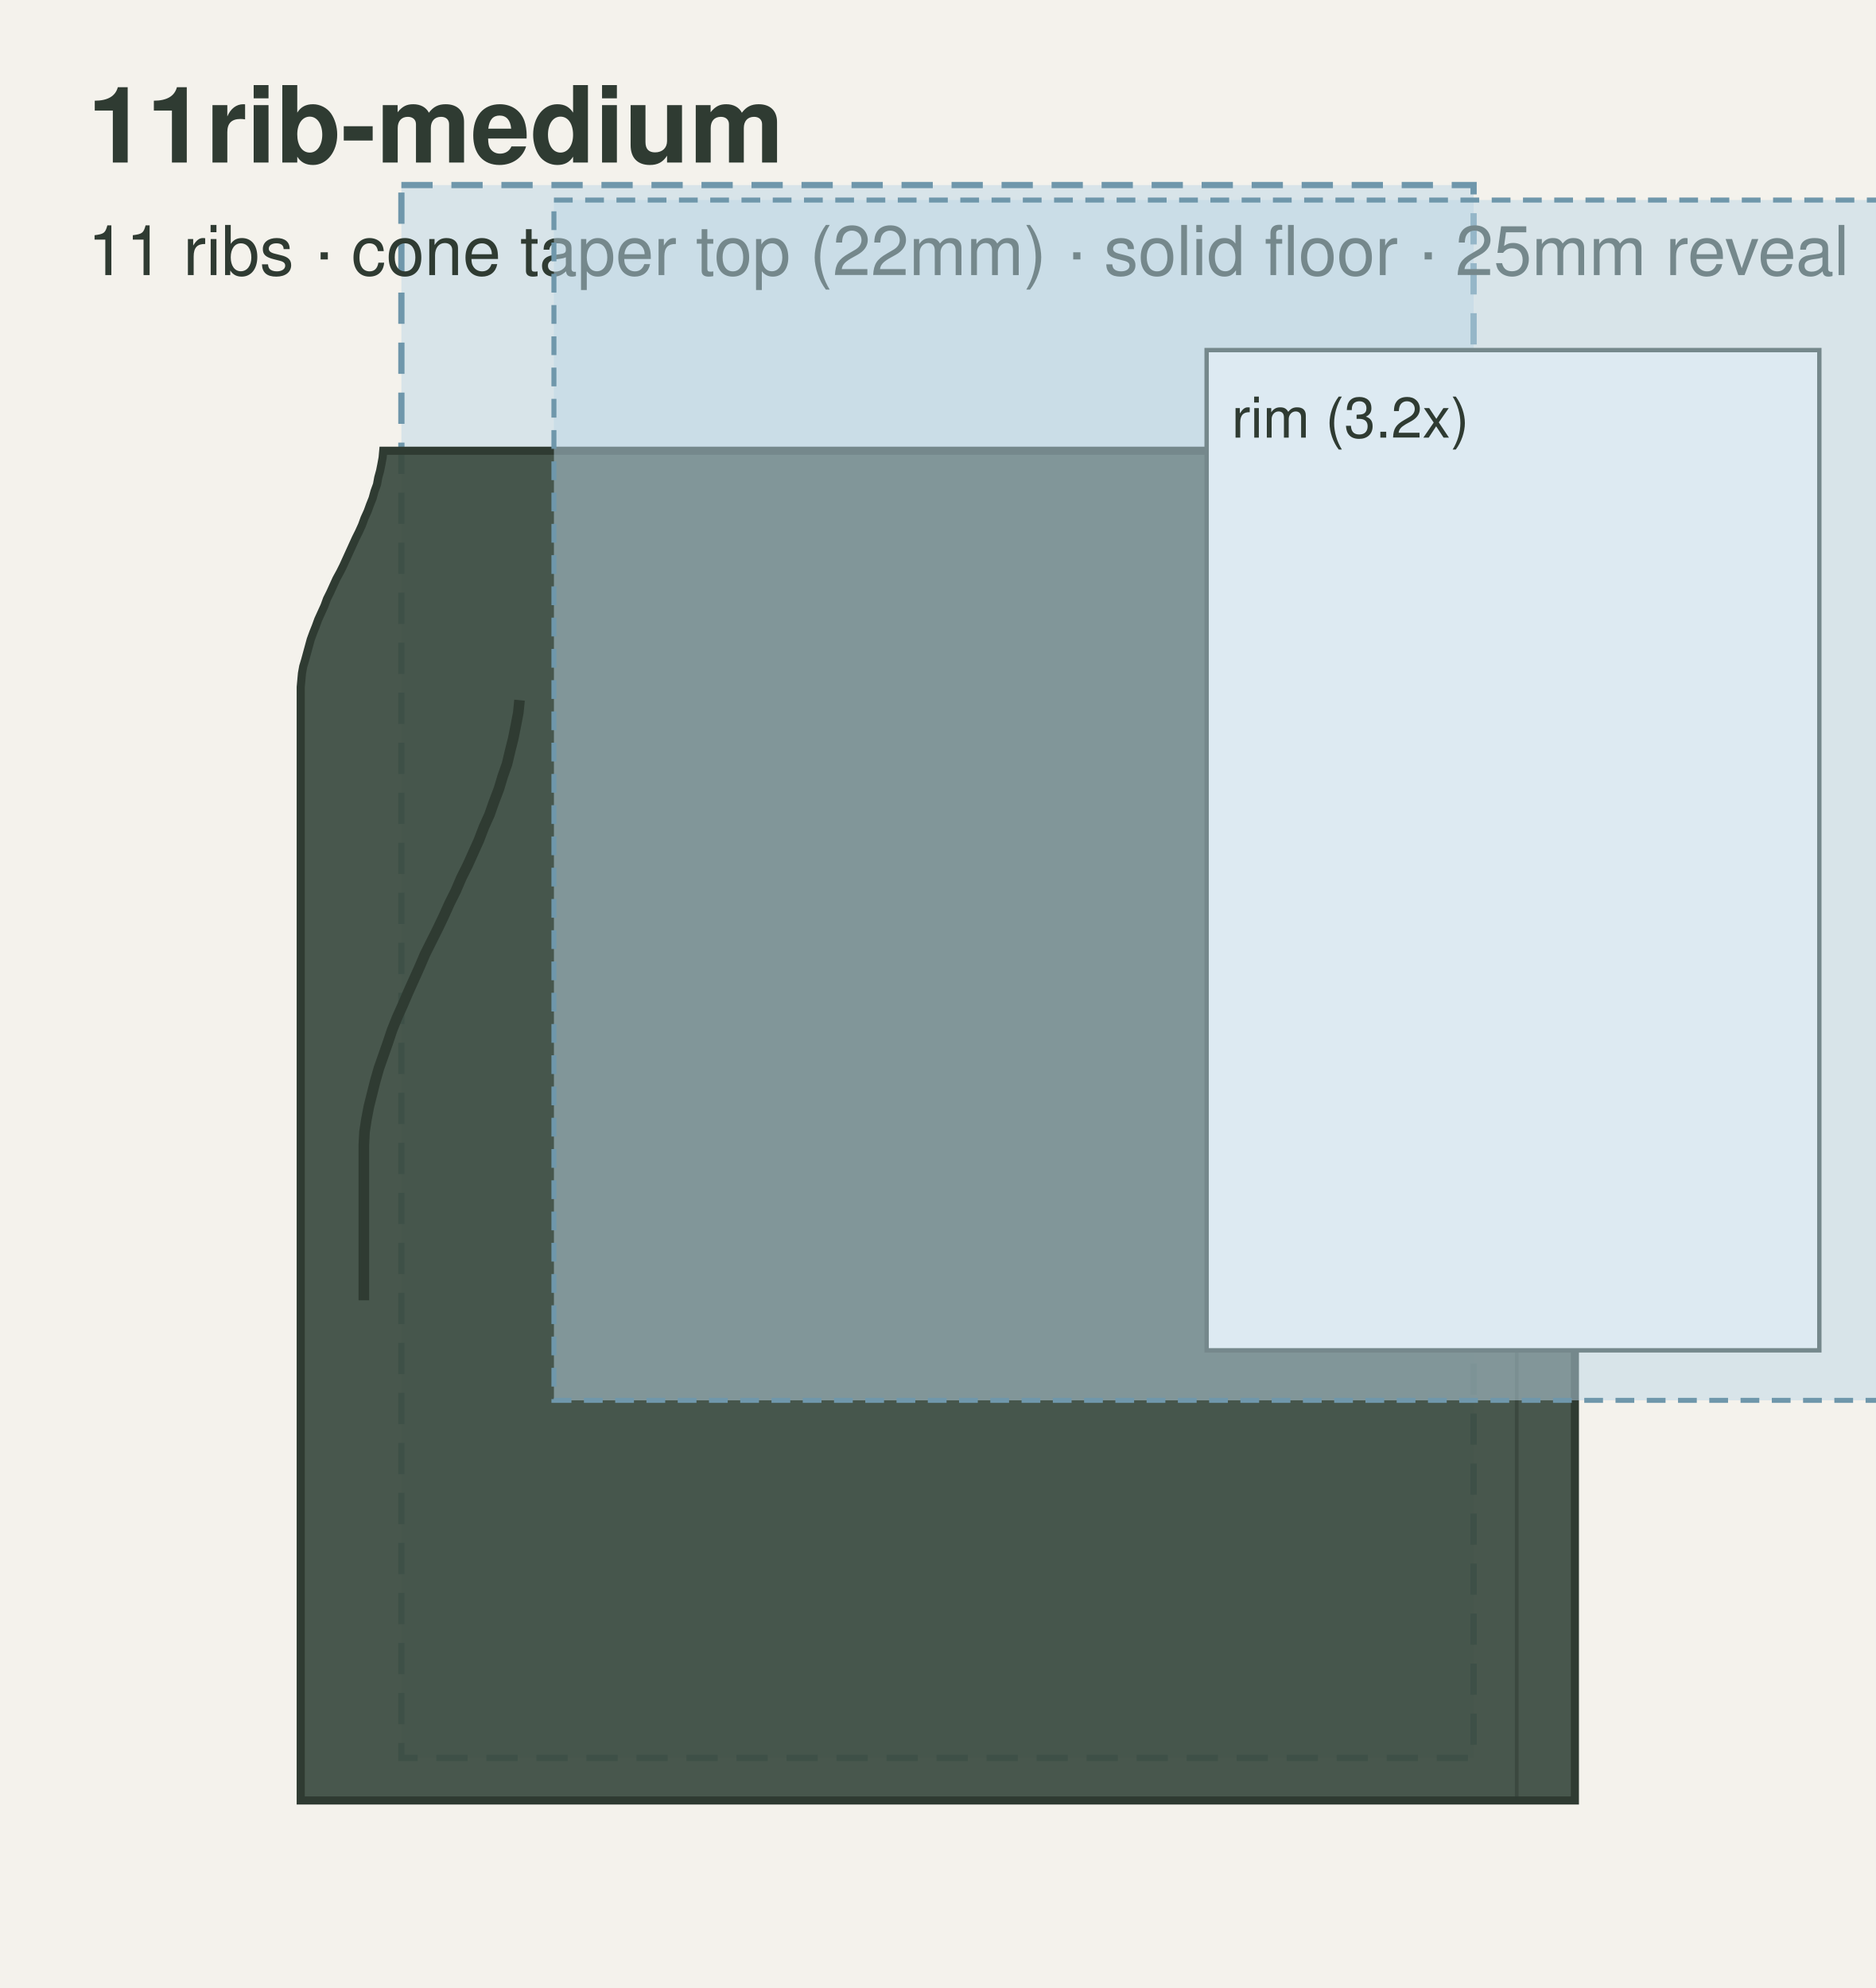
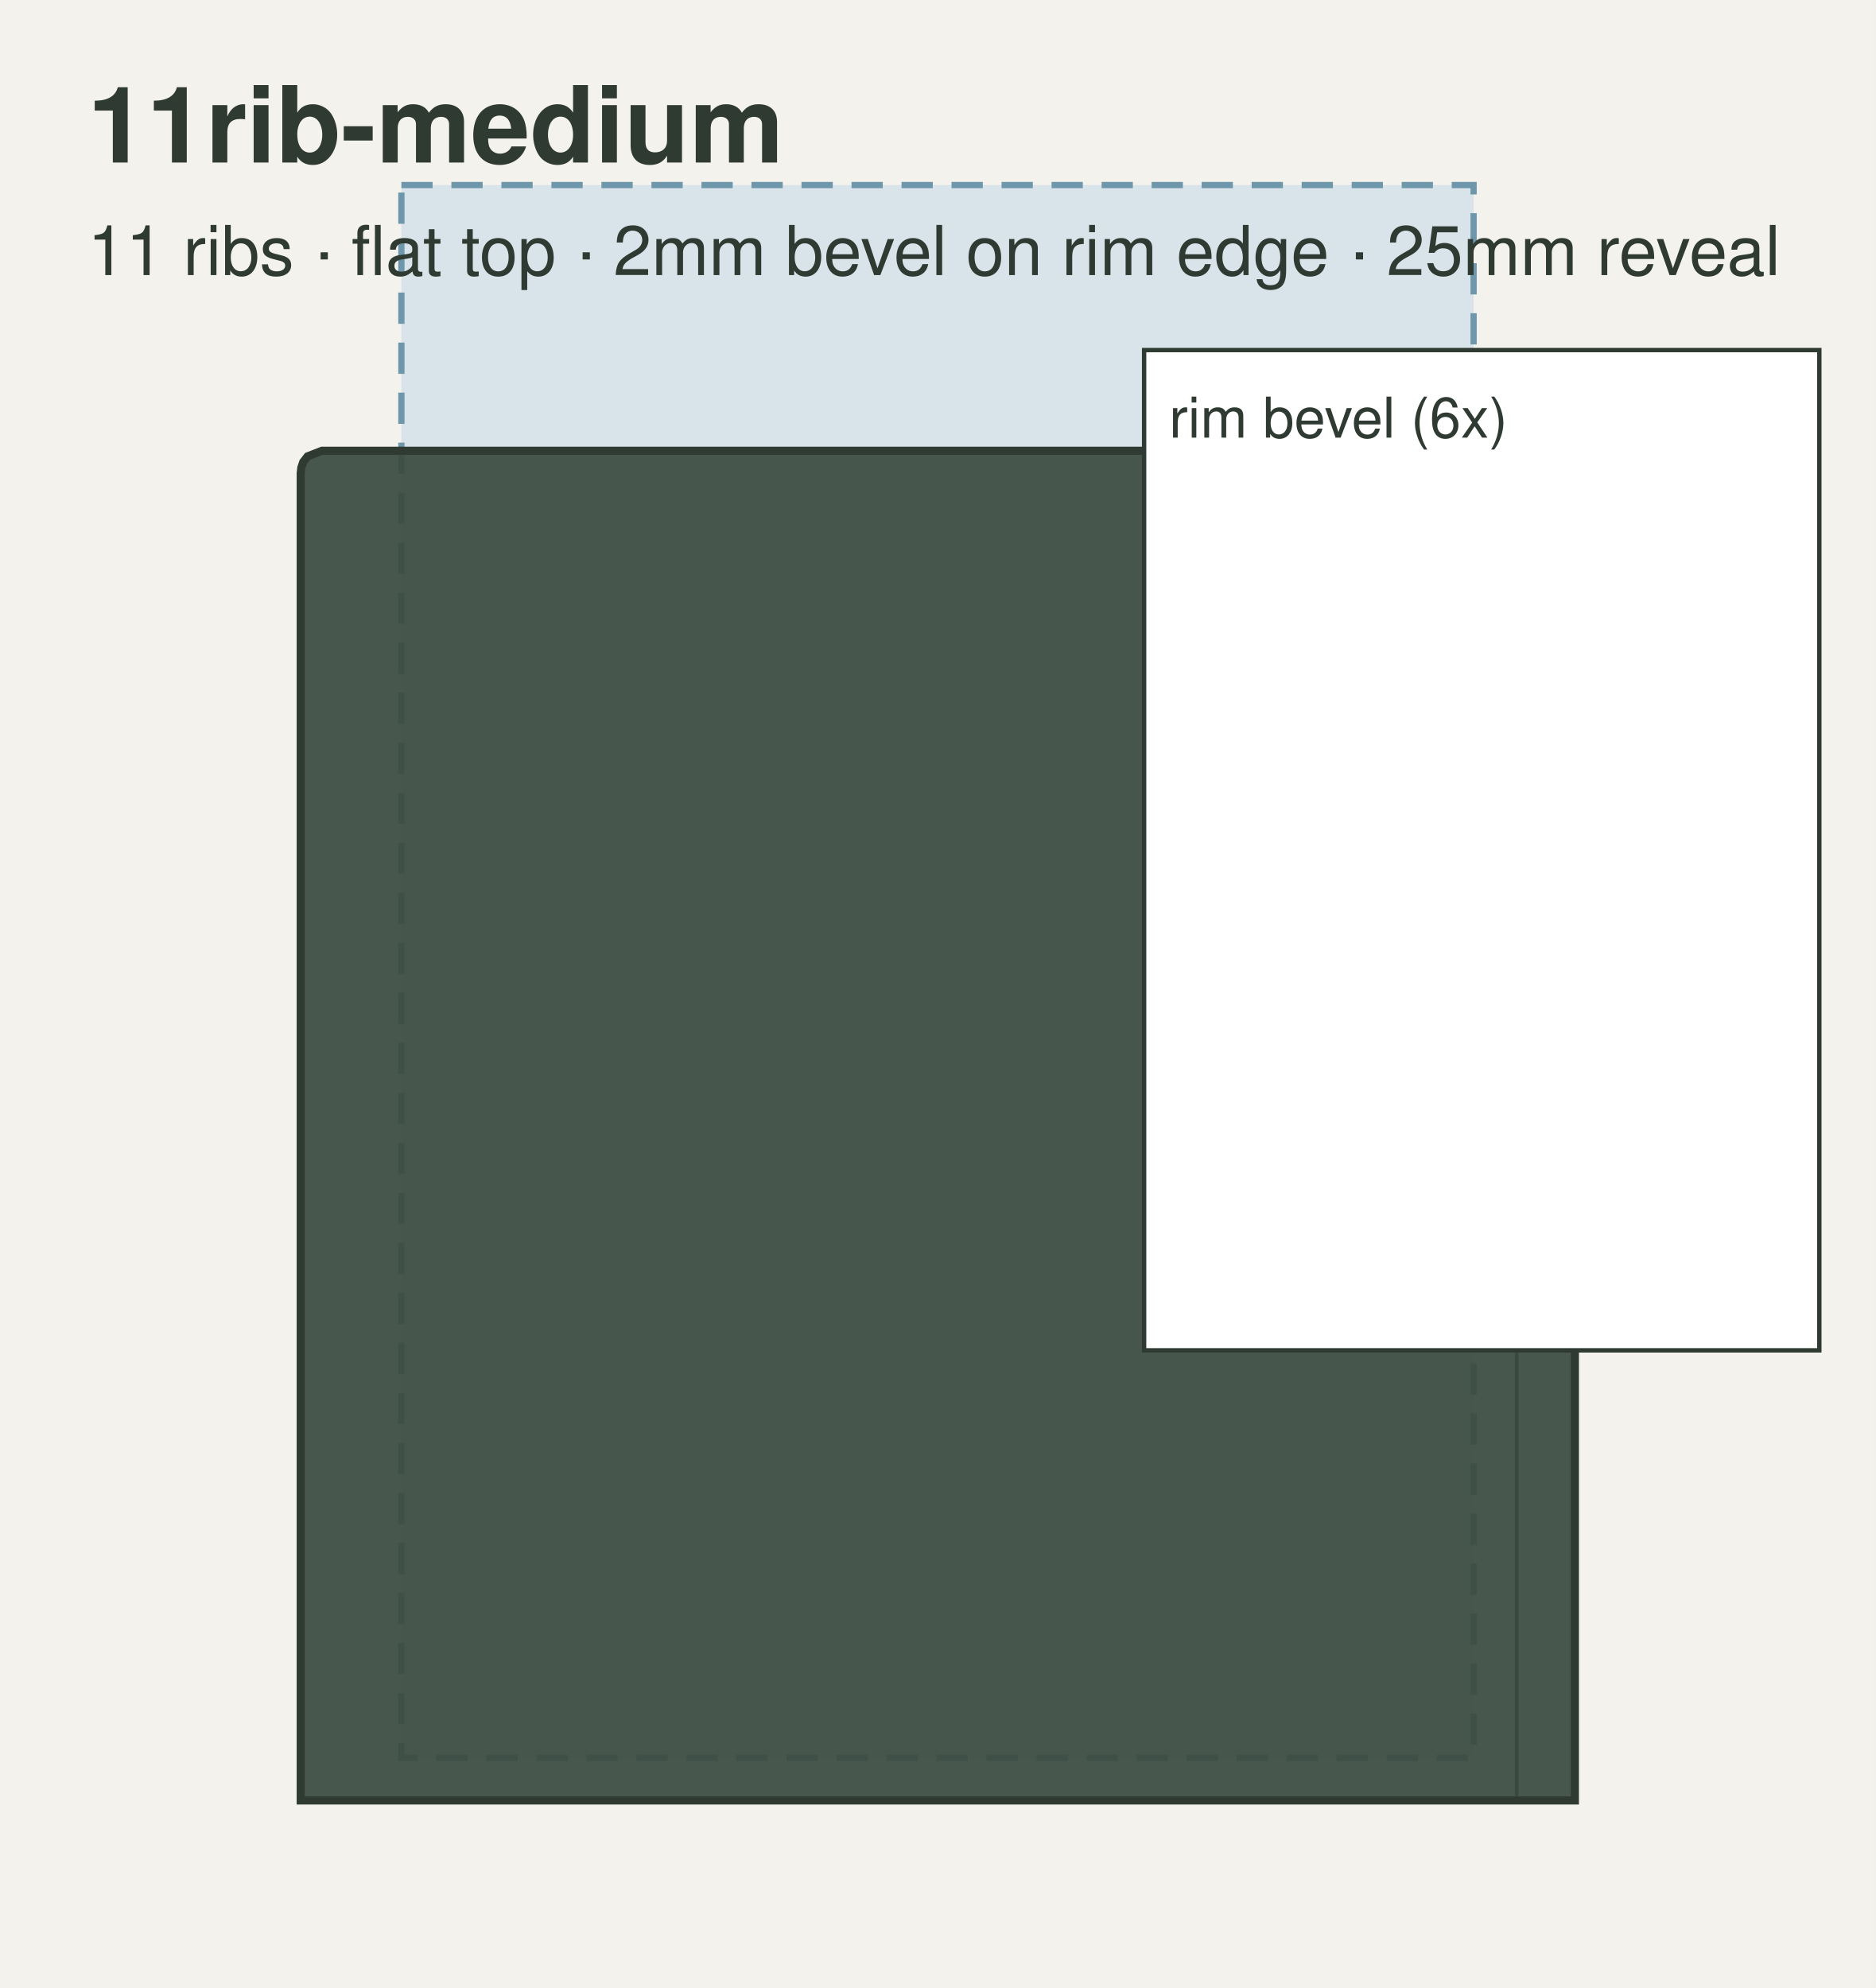
<svg xmlns="http://www.w3.org/2000/svg" width="300" height="318" viewBox="0 0 300 318">
  <rect width="300" height="318" fill="#f4f2ec" />
  <rect x="64.2" y="29.6" width="171.5" height="251.6" fill="#bcd6e6" fill-opacity="0.5" stroke="#6f97ab" stroke-width="1" stroke-dasharray="5 3" />
-   <path d="M 251.9,288.0 L 251.9,288.0 L 251.9,286.9 L 251.9,285.8 L 251.9,284.8 L 251.9,283.7 L 251.9,282.6 L 251.9,281.5 L 251.9,280.4 L 251.9,279.4 L 251.9,278.3 L 251.9,277.2 L 251.9,276.1 L 251.9,275.0 L 251.9,274.0 L 251.9,272.9 L 251.9,271.8 L 251.9,270.7 L 251.9,269.6 L 251.9,268.6 L 251.9,267.5 L 251.9,266.4 L 251.9,265.3 L 251.9,264.3 L 251.9,263.2 L 251.9,262.1 L 251.9,261.0 L 251.9,259.9 L 251.9,258.9 L 251.9,257.8 L 251.9,256.7 L 251.9,255.6 L 251.9,254.5 L 251.9,253.5 L 251.9,252.4 L 251.9,251.3 L 251.9,250.2 L 251.9,249.1 L 251.9,248.1 L 251.9,247.0 L 251.9,245.9 L 251.9,244.8 L 251.9,243.7 L 251.9,242.7 L 251.9,241.6 L 251.9,240.5 L 251.9,239.4 L 251.9,238.3 L 251.9,237.3 L 251.9,236.2 L 251.9,235.1 L 251.9,234.0 L 251.9,232.9 L 251.9,231.9 L 251.9,230.8 L 251.9,229.7 L 251.9,228.6 L 251.9,227.5 L 251.9,226.5 L 251.9,225.4 L 251.9,224.3 L 251.9,223.2 L 251.9,222.2 L 251.9,221.1 L 251.9,220.0 L 251.9,218.9 L 251.9,217.8 L 251.9,216.8 L 251.9,215.7 L 251.9,214.6 L 251.9,213.5 L 251.9,212.4 L 251.9,211.4 L 251.9,210.3 L 251.9,209.2 L 251.9,208.1 L 251.9,207.0 L 251.9,206.0 L 251.9,204.9 L 251.9,203.8 L 251.9,202.7 L 251.9,201.6 L 251.9,200.6 L 251.9,199.5 L 251.9,198.4 L 251.9,197.3 L 251.9,196.2 L 251.9,195.2 L 251.9,194.1 L 251.9,193.0 L 251.9,191.9 L 251.9,190.8 L 251.9,189.8 L 251.9,188.7 L 251.9,187.6 L 251.9,186.5 L 251.9,185.4 L 251.9,184.4 L 251.9,183.3 L 251.9,182.2 L 251.9,181.1 L 251.9,180.1 L 251.9,179.0 L 251.9,177.9 L 251.9,176.8 L 251.9,175.7 L 251.9,174.7 L 251.9,173.6 L 251.9,172.5 L 251.9,171.4 L 251.9,170.3 L 251.9,169.3 L 251.9,168.2 L 251.9,167.1 L 251.9,166.0 L 251.9,164.9 L 251.9,163.9 L 251.9,162.8 L 251.9,161.7 L 251.9,160.6 L 251.9,159.5 L 251.9,158.5 L 251.9,157.4 L 251.9,156.3 L 251.9,155.2 L 251.9,154.1 L 251.9,153.1 L 251.9,152.0 L 251.9,150.9 L 251.9,149.8 L 251.9,148.7 L 251.9,147.7 L 251.9,146.6 L 251.9,145.5 L 251.9,144.4 L 251.9,143.3 L 251.9,142.3 L 251.9,141.2 L 251.9,140.1 L 251.9,139.0 L 251.9,137.9 L 251.9,136.9 L 251.9,135.8 L 251.9,134.7 L 251.9,133.6 L 251.9,132.6 L 251.9,131.5 L 251.9,130.4 L 251.9,129.3 L 251.9,128.2 L 251.9,127.2 L 251.9,126.1 L 251.9,125.0 L 251.9,123.9 L 251.9,122.8 L 251.9,121.8 L 251.9,120.7 L 251.9,119.6 L 251.9,118.5 L 251.9,117.4 L 251.9,116.4 L 251.9,115.3 L 251.9,114.2 L 251.9,113.1 L 251.9,112.0 L 251.9,111.0 L 251.9,109.9 L 251.8,108.8 L 251.7,107.7 L 251.5,106.6 L 251.2,105.6 L 250.9,104.5 L 250.6,103.4 L 250.3,102.3 L 249.9,101.2 L 249.5,100.2 L 249.1,99.1 L 248.6,98.0 L 248.1,96.9 L 247.7,95.8 L 247.2,94.8 L 246.7,93.7 L 246.2,92.6 L 245.6,91.5 L 245.1,90.5 L 244.6,89.4 L 244.1,88.3 L 243.6,87.2 L 243.1,86.1 L 242.6,85.1 L 242.1,84.0 L 241.7,82.9 L 241.2,81.8 L 240.8,80.7 L 240.4,79.7 L 240.1,78.6 L 239.7,77.5 L 239.5,76.4 L 239.2,75.3 L 239.0,74.3 L 238.8,73.2 L 238.7,72.1 L 150.0,72.1 L 61.3,72.1 L 61.2,73.2 L 61.0,74.3 L 60.8,75.3 L 60.5,76.4 L 60.3,77.5 L 59.9,78.6 L 59.6,79.7 L 59.2,80.7 L 58.8,81.8 L 58.3,82.9 L 57.9,84.0 L 57.4,85.1 L 56.9,86.1 L 56.4,87.2 L 55.9,88.3 L 55.4,89.4 L 54.9,90.5 L 54.4,91.5 L 53.8,92.6 L 53.3,93.7 L 52.8,94.8 L 52.3,95.8 L 51.9,96.9 L 51.4,98.0 L 50.9,99.1 L 50.5,100.2 L 50.1,101.2 L 49.7,102.3 L 49.4,103.4 L 49.1,104.5 L 48.8,105.6 L 48.5,106.6 L 48.3,107.7 L 48.2,108.8 L 48.1,109.9 L 48.1,111.0 L 48.1,112.0 L 48.1,113.1 L 48.1,114.2 L 48.1,115.3 L 48.1,116.4 L 48.1,117.4 L 48.1,118.5 L 48.1,119.6 L 48.1,120.7 L 48.1,121.8 L 48.1,122.8 L 48.1,123.9 L 48.1,125.0 L 48.1,126.1 L 48.1,127.2 L 48.1,128.2 L 48.1,129.3 L 48.1,130.4 L 48.1,131.5 L 48.1,132.6 L 48.1,133.6 L 48.1,134.7 L 48.1,135.8 L 48.1,136.9 L 48.1,137.9 L 48.1,139.0 L 48.1,140.1 L 48.1,141.2 L 48.1,142.3 L 48.1,143.3 L 48.1,144.4 L 48.1,145.5 L 48.1,146.6 L 48.1,147.7 L 48.1,148.7 L 48.1,149.8 L 48.1,150.9 L 48.1,152.0 L 48.1,153.1 L 48.1,154.1 L 48.1,155.2 L 48.1,156.3 L 48.1,157.4 L 48.1,158.5 L 48.1,159.5 L 48.1,160.6 L 48.1,161.7 L 48.1,162.8 L 48.1,163.9 L 48.1,164.9 L 48.1,166.0 L 48.1,167.1 L 48.1,168.2 L 48.1,169.3 L 48.1,170.3 L 48.1,171.4 L 48.1,172.5 L 48.1,173.6 L 48.1,174.7 L 48.1,175.7 L 48.1,176.8 L 48.1,177.9 L 48.1,179.0 L 48.1,180.1 L 48.1,181.1 L 48.1,182.2 L 48.1,183.3 L 48.1,184.4 L 48.1,185.4 L 48.1,186.5 L 48.1,187.6 L 48.1,188.7 L 48.1,189.8 L 48.1,190.8 L 48.1,191.9 L 48.1,193.0 L 48.1,194.1 L 48.1,195.2 L 48.1,196.2 L 48.1,197.3 L 48.1,198.4 L 48.1,199.5 L 48.1,200.6 L 48.1,201.6 L 48.1,202.7 L 48.1,203.8 L 48.1,204.9 L 48.1,206.0 L 48.1,207.0 L 48.1,208.1 L 48.1,209.2 L 48.1,210.3 L 48.1,211.4 L 48.1,212.4 L 48.1,213.5 L 48.1,214.6 L 48.1,215.7 L 48.1,216.8 L 48.1,217.8 L 48.1,218.9 L 48.1,220.0 L 48.1,221.1 L 48.1,222.2 L 48.1,223.2 L 48.1,224.3 L 48.1,225.4 L 48.1,226.5 L 48.1,227.5 L 48.1,228.6 L 48.1,229.7 L 48.1,230.8 L 48.1,231.9 L 48.1,232.9 L 48.1,234.0 L 48.1,235.1 L 48.1,236.2 L 48.1,237.3 L 48.1,238.3 L 48.1,239.4 L 48.1,240.5 L 48.1,241.6 L 48.1,242.7 L 48.1,243.7 L 48.1,244.8 L 48.1,245.9 L 48.1,247.0 L 48.1,248.1 L 48.1,249.1 L 48.1,250.2 L 48.1,251.3 L 48.1,252.4 L 48.1,253.5 L 48.1,254.5 L 48.1,255.6 L 48.1,256.7 L 48.1,257.8 L 48.1,258.9 L 48.1,259.9 L 48.1,261.0 L 48.1,262.1 L 48.1,263.2 L 48.1,264.3 L 48.1,265.3 L 48.1,266.4 L 48.1,267.5 L 48.1,268.6 L 48.1,269.6 L 48.1,270.7 L 48.1,271.8 L 48.1,272.9 L 48.1,274.0 L 48.1,275.0 L 48.1,276.1 L 48.1,277.2 L 48.1,278.3 L 48.1,279.4 L 48.1,280.4 L 48.1,281.5 L 48.1,282.6 L 48.1,283.7 L 48.1,284.8 L 48.1,285.8 L 48.1,286.9 L 48.1,288.0 Z" fill="#3a4a3f" fill-opacity="0.92" stroke="#2f3b32" stroke-width="1.3" />
-   <path d="M 242.6,288.0 L 242.6,286.9 L 242.6,285.8 L 242.6,284.8 L 242.6,283.7 L 242.6,282.6 L 242.6,281.5 L 242.6,280.4 L 242.6,279.4 L 242.6,278.3 L 242.6,277.2 L 242.6,276.1 L 242.6,275.0 L 242.6,274.0 L 242.6,272.9 L 242.6,271.8 L 242.6,270.7 L 242.6,269.6 L 242.6,268.6 L 242.6,267.5 L 242.6,266.4 L 242.6,265.3 L 242.6,264.3 L 242.6,263.2 L 242.6,262.1 L 242.6,261.0 L 242.6,259.9 L 242.6,258.9 L 242.6,257.8 L 242.6,256.7 L 242.6,255.6 L 242.6,254.5 L 242.6,253.5 L 242.6,252.4 L 242.6,251.3 L 242.6,250.2 L 242.6,249.1 L 242.6,248.1 L 242.6,247.0 L 242.6,245.9 L 242.6,244.8 L 242.6,243.7 L 242.6,242.7 L 242.6,241.6 L 242.6,240.5 L 242.6,239.4 L 242.6,238.3 L 242.6,237.3 L 242.6,236.2 L 242.6,235.1 L 242.6,234.0 L 242.6,232.9 L 242.6,231.9 L 242.6,230.8 L 242.6,229.7 L 242.6,228.6 L 242.6,227.5 L 242.6,226.5 L 242.6,225.4 L 242.6,224.3 L 242.6,223.2 L 242.6,222.2 L 242.6,221.1 L 242.6,220.0 L 242.6,218.9 L 242.6,217.8 L 242.6,216.8 L 242.6,215.7 L 242.6,214.6 L 242.6,213.5 L 242.6,212.4 L 242.6,211.4 L 242.6,210.3 L 242.6,209.2 L 242.6,208.1 L 242.6,207.0 L 242.6,206.0 L 242.6,204.9 L 242.6,203.8 L 242.6,202.7 L 242.6,201.6 L 242.6,200.6 L 242.6,199.5 L 242.6,198.4 L 242.6,197.3 L 242.6,196.2 L 242.6,195.2 L 242.6,194.1 L 242.6,193.0 L 242.6,191.9 L 242.6,190.8 L 242.6,189.8 L 242.6,188.7 L 242.6,187.6 L 242.6,186.5 L 242.6,185.4 L 242.6,184.4 L 242.6,183.3 L 242.6,182.2 L 242.6,181.1 L 242.6,180.1 L 242.6,179.0 L 242.6,177.9 L 242.6,176.8 L 242.6,175.7 L 242.6,174.7 L 242.6,173.6 L 242.6,172.5 L 242.6,171.4 L 242.6,170.3 L 242.6,169.3 L 242.6,168.2 L 242.6,167.1 L 242.6,166.0 L 242.6,164.9 L 242.6,163.9 L 242.6,162.8 L 242.6,161.7 L 242.6,160.6 L 242.6,159.5 L 242.6,158.5 L 242.6,157.4 L 242.6,156.3 L 242.6,155.2 L 242.6,154.1 L 242.6,153.1 L 242.6,152.0 L 242.6,150.9 L 242.6,149.8 L 242.6,148.7 L 242.6,147.7 L 242.6,146.6 L 242.6,145.5 L 242.6,144.4 L 242.6,143.3 L 242.6,142.3 L 242.6,141.2 L 242.6,140.1 L 242.6,139.0 L 242.6,137.9 L 242.6,136.9 L 242.6,135.8 L 242.6,134.7 L 242.6,133.6 L 242.6,132.6 L 242.6,131.5 L 242.6,130.4 L 242.6,129.3 L 242.6,128.2 L 242.6,127.2 L 242.6,126.1 L 242.6,125.0 L 242.6,123.9 L 242.6,122.8 L 242.6,121.8 L 242.6,120.7 L 242.6,119.6 L 242.6,118.5 L 242.6,117.4 L 242.6,116.4 L 242.6,115.3 L 242.6,114.2 L 242.6,113.1 L 242.6,112.0 L 242.6,111.0 L 242.6,109.9 L 242.5,108.8 L 242.4,107.7 L 242.3,106.6 L 242.2,105.6 L 242.0,104.5 L 241.9,103.4 L 241.8,102.3 L 241.7,101.2 L 241.6,100.2 L 241.5,99.1 L 241.4,98.0 L 241.3,96.9 L 241.1,95.8 L 241.0,94.8 L 240.9,93.7 L 240.8,92.6 L 240.7,91.5 L 240.6,90.5 L 240.5,89.4 L 240.3,88.3 L 240.2,87.2 L 240.1,86.1 L 240.0,85.1 L 239.9,84.0 L 239.8,82.9 L 239.7,81.8 L 239.6,80.7 L 239.4,79.7 L 239.3,78.6 L 239.2,77.5 L 239.1,76.4 L 239.0,75.3 L 238.9,74.3 L 238.8,73.2 L 238.7,72.1" fill="none" stroke="#2f3b32" stroke-width="0.6" stroke-opacity="0.5" />
+   <path d="M 251.9,288.0 L 251.9,288.0 L 251.9,287.1 L 251.9,286.2 L 251.9,285.3 L 251.9,284.4 L 251.9,283.5 L 251.9,282.6 L 251.9,281.7 L 251.9,280.8 L 251.9,279.9 L 251.9,279.0 L 251.9,278.1 L 251.9,277.2 L 251.9,276.3 L 251.9,275.4 L 251.9,274.5 L 251.9,273.6 L 251.9,272.7 L 251.9,271.8 L 251.9,270.9 L 251.9,270.0 L 251.9,269.1 L 251.9,268.2 L 251.9,267.3 L 251.9,266.4 L 251.9,265.5 L 251.9,264.6 L 251.9,263.7 L 251.9,262.8 L 251.9,261.9 L 251.9,261.0 L 251.9,260.1 L 251.9,259.2 L 251.9,258.3 L 251.9,257.4 L 251.9,256.5 L 251.9,255.6 L 251.9,254.7 L 251.9,253.8 L 251.9,252.9 L 251.9,252.0 L 251.9,251.1 L 251.9,250.2 L 251.9,249.3 L 251.9,248.4 L 251.9,247.5 L 251.9,246.6 L 251.9,245.7 L 251.9,244.8 L 251.9,243.9 L 251.9,243.0 L 251.9,242.1 L 251.9,241.2 L 251.9,240.3 L 251.9,239.4 L 251.9,238.5 L 251.9,237.6 L 251.9,236.7 L 251.9,235.8 L 251.9,234.9 L 251.9,234.0 L 251.9,233.1 L 251.9,232.2 L 251.9,231.3 L 251.9,230.4 L 251.9,229.5 L 251.9,228.6 L 251.9,227.7 L 251.9,226.8 L 251.9,225.9 L 251.9,225.0 L 251.9,224.1 L 251.9,223.2 L 251.9,222.3 L 251.9,221.4 L 251.9,220.5 L 251.9,219.6 L 251.9,218.7 L 251.9,217.8 L 251.9,216.9 L 251.9,216.0 L 251.9,215.1 L 251.9,214.2 L 251.9,213.3 L 251.9,212.4 L 251.9,211.5 L 251.9,210.6 L 251.9,209.7 L 251.9,208.8 L 251.9,207.9 L 251.9,207.0 L 251.9,206.1 L 251.9,205.2 L 251.9,204.3 L 251.9,203.4 L 251.9,202.5 L 251.9,201.6 L 251.9,200.7 L 251.9,199.8 L 251.9,198.9 L 251.9,198.0 L 251.9,197.1 L 251.9,196.2 L 251.9,195.3 L 251.9,194.4 L 251.9,193.5 L 251.9,192.6 L 251.9,191.7 L 251.9,190.8 L 251.9,189.9 L 251.9,189.0 L 251.9,188.1 L 251.9,187.2 L 251.9,186.3 L 251.9,185.4 L 251.9,184.5 L 251.9,183.6 L 251.9,182.7 L 251.9,181.8 L 251.9,180.9 L 251.9,180.1 L 251.9,179.2 L 251.9,178.3 L 251.9,177.4 L 251.9,176.5 L 251.9,175.6 L 251.9,174.7 L 251.9,173.8 L 251.9,172.9 L 251.9,172.0 L 251.9,171.1 L 251.9,170.2 L 251.9,169.3 L 251.9,168.4 L 251.9,167.5 L 251.9,166.6 L 251.9,165.7 L 251.9,164.8 L 251.9,163.9 L 251.9,163.0 L 251.9,162.1 L 251.9,161.2 L 251.9,160.3 L 251.9,159.4 L 251.9,158.5 L 251.9,157.6 L 251.9,156.7 L 251.9,155.8 L 251.9,154.9 L 251.9,154.0 L 251.9,153.1 L 251.9,152.2 L 251.9,151.3 L 251.9,150.4 L 251.9,149.5 L 251.9,148.6 L 251.9,147.7 L 251.9,146.8 L 251.9,145.9 L 251.9,145.0 L 251.9,144.1 L 251.9,143.2 L 251.9,142.3 L 251.9,141.4 L 251.9,140.5 L 251.9,139.6 L 251.9,138.7 L 251.9,137.8 L 251.9,136.9 L 251.9,136.0 L 251.9,135.1 L 251.9,134.2 L 251.9,133.3 L 251.9,132.4 L 251.9,131.5 L 251.9,130.6 L 251.9,129.7 L 251.9,128.8 L 251.9,127.9 L 251.9,127.0 L 251.9,126.1 L 251.9,125.2 L 251.9,124.3 L 251.9,123.4 L 251.9,122.5 L 251.9,121.6 L 251.9,120.7 L 251.9,119.8 L 251.9,118.9 L 251.9,118.0 L 251.9,117.1 L 251.9,116.2 L 251.9,115.3 L 251.9,114.4 L 251.9,113.5 L 251.9,112.6 L 251.9,111.7 L 251.9,110.8 L 251.9,109.9 L 251.9,109.0 L 251.9,108.1 L 251.9,107.2 L 251.9,106.3 L 251.9,105.4 L 251.9,104.5 L 251.9,103.6 L 251.9,102.7 L 251.9,101.8 L 251.9,100.9 L 251.9,100.0 L 251.9,99.1 L 251.9,98.2 L 251.9,97.3 L 251.9,96.4 L 251.9,95.5 L 251.9,94.6 L 251.9,93.7 L 251.9,92.8 L 251.9,91.9 L 251.9,91.0 L 251.9,90.1 L 251.9,89.2 L 251.9,88.3 L 251.9,87.4 L 251.9,86.5 L 251.9,85.6 L 251.9,84.7 L 251.9,83.8 L 251.9,82.9 L 251.9,82.0 L 251.9,81.1 L 251.9,80.2 L 251.9,79.3 L 251.9,78.4 L 251.9,77.5 L 251.9,76.6 L 251.9,75.7 L 251.8,74.8 L 251.5,73.9 L 250.8,73.0 L 248.5,72.1 L 51.5,72.1 L 51.5,72.1 L 49.2,73.0 L 48.5,73.9 L 48.2,74.8 L 48.1,75.7 L 48.1,76.6 L 48.1,77.5 L 48.1,78.4 L 48.1,79.3 L 48.1,80.2 L 48.1,81.1 L 48.1,82.0 L 48.1,82.9 L 48.1,83.8 L 48.1,84.7 L 48.1,85.6 L 48.1,86.5 L 48.1,87.4 L 48.1,88.3 L 48.1,89.2 L 48.1,90.1 L 48.1,91.0 L 48.1,91.9 L 48.1,92.8 L 48.1,93.7 L 48.1,94.6 L 48.1,95.5 L 48.1,96.4 L 48.1,97.3 L 48.1,98.2 L 48.1,99.1 L 48.1,100.0 L 48.1,100.9 L 48.1,101.8 L 48.1,102.7 L 48.1,103.6 L 48.1,104.5 L 48.1,105.4 L 48.1,106.3 L 48.1,107.2 L 48.1,108.1 L 48.1,109.0 L 48.1,109.9 L 48.1,110.8 L 48.1,111.7 L 48.1,112.6 L 48.1,113.5 L 48.1,114.4 L 48.1,115.3 L 48.1,116.2 L 48.1,117.1 L 48.1,118.0 L 48.1,118.9 L 48.1,119.8 L 48.1,120.7 L 48.1,121.6 L 48.1,122.5 L 48.1,123.4 L 48.1,124.3 L 48.1,125.2 L 48.1,126.1 L 48.1,127.0 L 48.1,127.9 L 48.1,128.8 L 48.1,129.7 L 48.1,130.6 L 48.1,131.5 L 48.1,132.4 L 48.1,133.3 L 48.1,134.2 L 48.1,135.1 L 48.1,136.0 L 48.1,136.9 L 48.1,137.8 L 48.1,138.7 L 48.1,139.6 L 48.1,140.5 L 48.1,141.4 L 48.1,142.3 L 48.1,143.2 L 48.1,144.1 L 48.1,145.0 L 48.1,145.9 L 48.1,146.8 L 48.1,147.7 L 48.1,148.6 L 48.1,149.5 L 48.1,150.4 L 48.1,151.3 L 48.1,152.2 L 48.1,153.1 L 48.1,154.0 L 48.1,154.9 L 48.1,155.8 L 48.1,156.7 L 48.1,157.6 L 48.1,158.5 L 48.1,159.4 L 48.1,160.3 L 48.1,161.2 L 48.1,162.1 L 48.1,163.0 L 48.1,163.9 L 48.1,164.8 L 48.1,165.7 L 48.1,166.6 L 48.1,167.5 L 48.1,168.4 L 48.1,169.3 L 48.1,170.2 L 48.1,171.1 L 48.1,172.0 L 48.1,172.9 L 48.1,173.8 L 48.1,174.7 L 48.1,175.6 L 48.1,176.5 L 48.1,177.4 L 48.1,178.3 L 48.1,179.2 L 48.1,180.1 L 48.1,180.9 L 48.1,181.8 L 48.1,182.7 L 48.1,183.6 L 48.1,184.5 L 48.1,185.4 L 48.1,186.3 L 48.1,187.2 L 48.1,188.1 L 48.1,189.0 L 48.1,189.9 L 48.1,190.8 L 48.1,191.7 L 48.1,192.6 L 48.1,193.5 L 48.1,194.4 L 48.1,195.3 L 48.1,196.2 L 48.1,197.1 L 48.1,198.0 L 48.1,198.9 L 48.1,199.8 L 48.1,200.7 L 48.1,201.6 L 48.1,202.5 L 48.1,203.4 L 48.1,204.3 L 48.1,205.2 L 48.1,206.1 L 48.1,207.0 L 48.1,207.9 L 48.1,208.8 L 48.1,209.7 L 48.1,210.6 L 48.1,211.5 L 48.1,212.4 L 48.1,213.3 L 48.1,214.2 L 48.1,215.1 L 48.1,216.0 L 48.1,216.9 L 48.1,217.8 L 48.1,218.7 L 48.1,219.6 L 48.1,220.5 L 48.1,221.4 L 48.1,222.3 L 48.1,223.2 L 48.1,224.1 L 48.1,225.0 L 48.1,225.9 L 48.1,226.8 L 48.1,227.7 L 48.1,228.6 L 48.1,229.5 L 48.1,230.4 L 48.1,231.3 L 48.1,232.2 L 48.1,233.1 L 48.1,234.0 L 48.1,234.9 L 48.1,235.8 L 48.1,236.7 L 48.1,237.6 L 48.1,238.5 L 48.1,239.4 L 48.1,240.3 L 48.1,241.2 L 48.1,242.1 L 48.1,243.0 L 48.1,243.9 L 48.1,244.8 L 48.1,245.7 L 48.1,246.6 L 48.1,247.5 L 48.1,248.4 L 48.1,249.3 L 48.1,250.2 L 48.1,251.1 L 48.1,252.0 L 48.1,252.9 L 48.1,253.8 L 48.1,254.7 L 48.1,255.6 L 48.1,256.5 L 48.1,257.4 L 48.1,258.3 L 48.1,259.2 L 48.1,260.1 L 48.1,261.0 L 48.1,261.9 L 48.1,262.8 L 48.1,263.7 L 48.1,264.6 L 48.1,265.5 L 48.1,266.4 L 48.1,267.3 L 48.1,268.2 L 48.1,269.1 L 48.1,270.0 L 48.1,270.9 L 48.1,271.8 L 48.1,272.7 L 48.1,273.6 L 48.1,274.5 L 48.1,275.4 L 48.1,276.3 L 48.1,277.2 L 48.1,278.1 L 48.1,279.0 L 48.1,279.9 L 48.1,280.8 L 48.1,281.7 L 48.1,282.6 L 48.1,283.5 L 48.1,284.4 L 48.1,285.3 L 48.1,286.2 L 48.1,287.1 L 48.1,288.0 Z" fill="#3a4a3f" fill-opacity="0.92" stroke="#2f3b32" stroke-width="1.3" />
+   <path d="M 242.6,288.0 L 242.6,287.1 L 242.6,286.2 L 242.6,285.3 L 242.6,284.4 L 242.6,283.5 L 242.6,282.6 L 242.6,281.7 L 242.6,280.8 L 242.6,279.9 L 242.6,279.0 L 242.6,278.1 L 242.6,277.2 L 242.6,276.3 L 242.6,275.4 L 242.6,274.5 L 242.6,273.6 L 242.6,272.7 L 242.6,271.8 L 242.6,270.9 L 242.6,270.0 L 242.6,269.1 L 242.6,268.2 L 242.6,267.3 L 242.6,266.4 L 242.6,265.5 L 242.6,264.6 L 242.6,263.7 L 242.6,262.8 L 242.6,261.9 L 242.6,261.0 L 242.6,260.1 L 242.6,259.2 L 242.6,258.3 L 242.6,257.4 L 242.6,256.5 L 242.6,255.6 L 242.6,254.7 L 242.6,253.8 L 242.6,252.9 L 242.6,252.0 L 242.6,251.1 L 242.6,250.2 L 242.6,249.3 L 242.6,248.4 L 242.6,247.5 L 242.6,246.6 L 242.6,245.7 L 242.6,244.8 L 242.6,243.9 L 242.6,243.0 L 242.6,242.1 L 242.6,241.2 L 242.6,240.3 L 242.6,239.4 L 242.6,238.5 L 242.6,237.6 L 242.6,236.7 L 242.6,235.8 L 242.6,234.9 L 242.6,234.0 L 242.6,233.1 L 242.6,232.2 L 242.6,231.3 L 242.6,230.4 L 242.6,229.5 L 242.6,228.6 L 242.6,227.7 L 242.6,226.8 L 242.6,225.9 L 242.6,225.0 L 242.6,224.1 L 242.6,223.2 L 242.6,222.3 L 242.6,221.4 L 242.6,220.5 L 242.6,219.6 L 242.6,218.7 L 242.6,217.8 L 242.6,216.9 L 242.6,216.0 L 242.6,215.1 L 242.6,214.2 L 242.6,213.3 L 242.6,212.4 L 242.6,211.5 L 242.6,210.6 L 242.6,209.7 L 242.6,208.8 L 242.6,207.9 L 242.6,207.0 L 242.6,206.1 L 242.6,205.2 L 242.6,204.3 L 242.6,203.4 L 242.6,202.5 L 242.6,201.6 L 242.6,200.7 L 242.6,199.8 L 242.6,198.9 L 242.6,198.0 L 242.6,197.1 L 242.6,196.2 L 242.6,195.3 L 242.6,194.4 L 242.6,193.5 L 242.6,192.6 L 242.6,191.7 L 242.6,190.8 L 242.6,189.9 L 242.6,189.0 L 242.6,188.1 L 242.6,187.2 L 242.6,186.3 L 242.6,185.4 L 242.6,184.5 L 242.6,183.6 L 242.6,182.7 L 242.6,181.8 L 242.6,180.9 L 242.6,180.1 L 242.6,179.2 L 242.6,178.3 L 242.6,177.4 L 242.6,176.5 L 242.6,175.6 L 242.6,174.7 L 242.6,173.8 L 242.6,172.9 L 242.6,172.0 L 242.6,171.1 L 242.6,170.2 L 242.6,169.3 L 242.6,168.4 L 242.6,167.5 L 242.6,166.6 L 242.6,165.7 L 242.6,164.8 L 242.6,163.9 L 242.6,163.0 L 242.6,162.1 L 242.6,161.2 L 242.6,160.3 L 242.6,159.4 L 242.6,158.5 L 242.6,157.6 L 242.6,156.7 L 242.6,155.8 L 242.6,154.9 L 242.6,154.0 L 242.6,153.1 L 242.6,152.2 L 242.6,151.3 L 242.6,150.4 L 242.6,149.5 L 242.6,148.6 L 242.6,147.7 L 242.6,146.8 L 242.6,145.9 L 242.6,145.0 L 242.6,144.1 L 242.6,143.2 L 242.6,142.3 L 242.6,141.4 L 242.6,140.5 L 242.6,139.6 L 242.6,138.7 L 242.6,137.8 L 242.6,136.9 L 242.6,136.0 L 242.6,135.1 L 242.6,134.2 L 242.6,133.3 L 242.6,132.4 L 242.6,131.5 L 242.6,130.6 L 242.6,129.7 L 242.6,128.8 L 242.6,127.9 L 242.6,127.0 L 242.6,126.1 L 242.6,125.2 L 242.6,124.3 L 242.6,123.4 L 242.6,122.5 L 242.6,121.6 L 242.6,120.7 L 242.6,119.8 L 242.6,118.9 L 242.6,118.0 L 242.6,117.1 L 242.6,116.2 L 242.6,115.3 L 242.6,114.4 L 242.6,113.5 L 242.6,112.6 L 242.6,111.7 L 242.6,110.8 L 242.6,109.9 L 242.6,109.0 L 242.6,108.1 L 242.6,107.2 L 242.6,106.3 L 242.6,105.4 L 242.6,104.5 L 242.6,103.6 L 242.6,102.7 L 242.6,101.8 L 242.6,100.9 L 242.6,100.0 L 242.6,99.1 L 242.6,98.2 L 242.6,97.3 L 242.6,96.4 L 242.6,95.5 L 242.6,94.6 L 242.6,93.7 L 242.6,92.8 L 242.6,91.9 L 242.6,91.0 L 242.6,90.1 L 242.6,89.2 L 242.6,88.3 L 242.6,87.4 L 242.6,86.5 L 242.6,85.6 L 242.6,84.7 L 242.6,83.8 L 242.6,82.9 L 242.6,82.0 L 242.6,81.1 L 242.6,80.2 L 242.6,79.3 L 242.6,78.4 L 242.6,77.5 L 242.6,76.6 L 242.6,75.7 L 242.5,74.8 L 242.2,73.9 L 241.5,73.0 L 239.2,72.1" fill="none" stroke="#2f3b32" stroke-width="0.6" stroke-opacity="0.5" />
  <text x="14" y="26" font-family="Helvetica,Arial" font-size="17" font-weight="700" fill="#2f3b32">11rib-medium</text>
-   <text x="14" y="44" font-family="Helvetica,Arial" font-size="11" fill="#2f3b32">11 ribs · cone taper top (22mm) · solid floor · 25mm reveal</text>
-   <rect x="193" y="56" width="98" height="160" fill="#fff" stroke="#2f3b32" stroke-width="0.7" />
-   <rect x="88.6" y="32.0" width="322.9" height="192.0" fill="#bcd6e6" fill-opacity="0.5" stroke="#6f97ab" stroke-width="0.8" stroke-dasharray="3 2" />
-   <path d="M 58.2,208.0 L 58.2,207.5 L 58.2,205.5 L 58.2,203.4 L 58.2,201.4 L 58.2,199.4 L 58.2,197.3 L 58.2,195.3 L 58.2,193.3 L 58.2,191.2 L 58.2,189.2 L 58.2,187.2 L 58.2,185.2 L 58.2,183.1 L 58.3,181.1 L 58.6,179.1 L 59.0,177.0 L 59.5,175.0 L 60.0,173.0 L 60.6,170.9 L 61.3,168.9 L 62.0,166.9 L 62.7,164.8 L 63.5,162.8 L 64.4,160.8 L 65.3,158.7 L 66.2,156.7 L 67.1,154.7 L 68.0,152.6 L 69.0,150.6 L 70.0,148.6 L 71.0,146.5 L 71.9,144.5 L 72.9,142.5 L 73.8,140.4 L 74.8,138.4 L 75.7,136.4 L 76.6,134.4 L 77.4,132.3 L 78.3,130.3 L 79.0,128.3 L 79.8,126.2 L 80.4,124.2 L 81.1,122.2 L 81.6,120.1 L 82.1,118.1 L 82.5,116.1 L 82.9,114.0 L 83.1,112.0 L 83.1,112.0" fill="none" stroke="#2f3b32" stroke-width="1.7" />
-   <text x="197" y="70" font-family="Helvetica,Arial" font-size="9" fill="#2f3b32">rim (3.2x)</text>
+   <text x="14" y="44" font-family="Helvetica,Arial" font-size="11" fill="#2f3b32">11 ribs · flat top · 2mm bevel on rim edge · 25mm reveal</text>
+   <rect x="183" y="56" width="108" height="160" fill="#fff" stroke="#2f3b32" stroke-width="0.7" />
+   <line x1="-62.7" y1="118.0" x2="-62.7" y2="208.0" stroke="#6f97ab" stroke-width="1" stroke-dasharray="4 3" />
+   <path d="M -119.7,208.0 L -119.7,204.8 L -119.7,201.6 L -119.7,198.4 L -119.7,195.3 L -119.7,192.1 L -119.7,188.9 L -119.7,185.8 L -119.7,182.6 L -119.7,179.4 L -119.7,176.2 L -119.7,173.0 L -119.7,169.9 L -119.7,166.7 L -119.4,163.5 L -118.3,160.4 L -115.8,157.2 L -107.7,154.0 L -107.7,154.0" fill="none" stroke="#2f3b32" stroke-width="2" />
+   <text x="187" y="70" font-family="Helvetica,Arial" font-size="9" fill="#2f3b32">rim bevel (6x)</text>
</svg>
